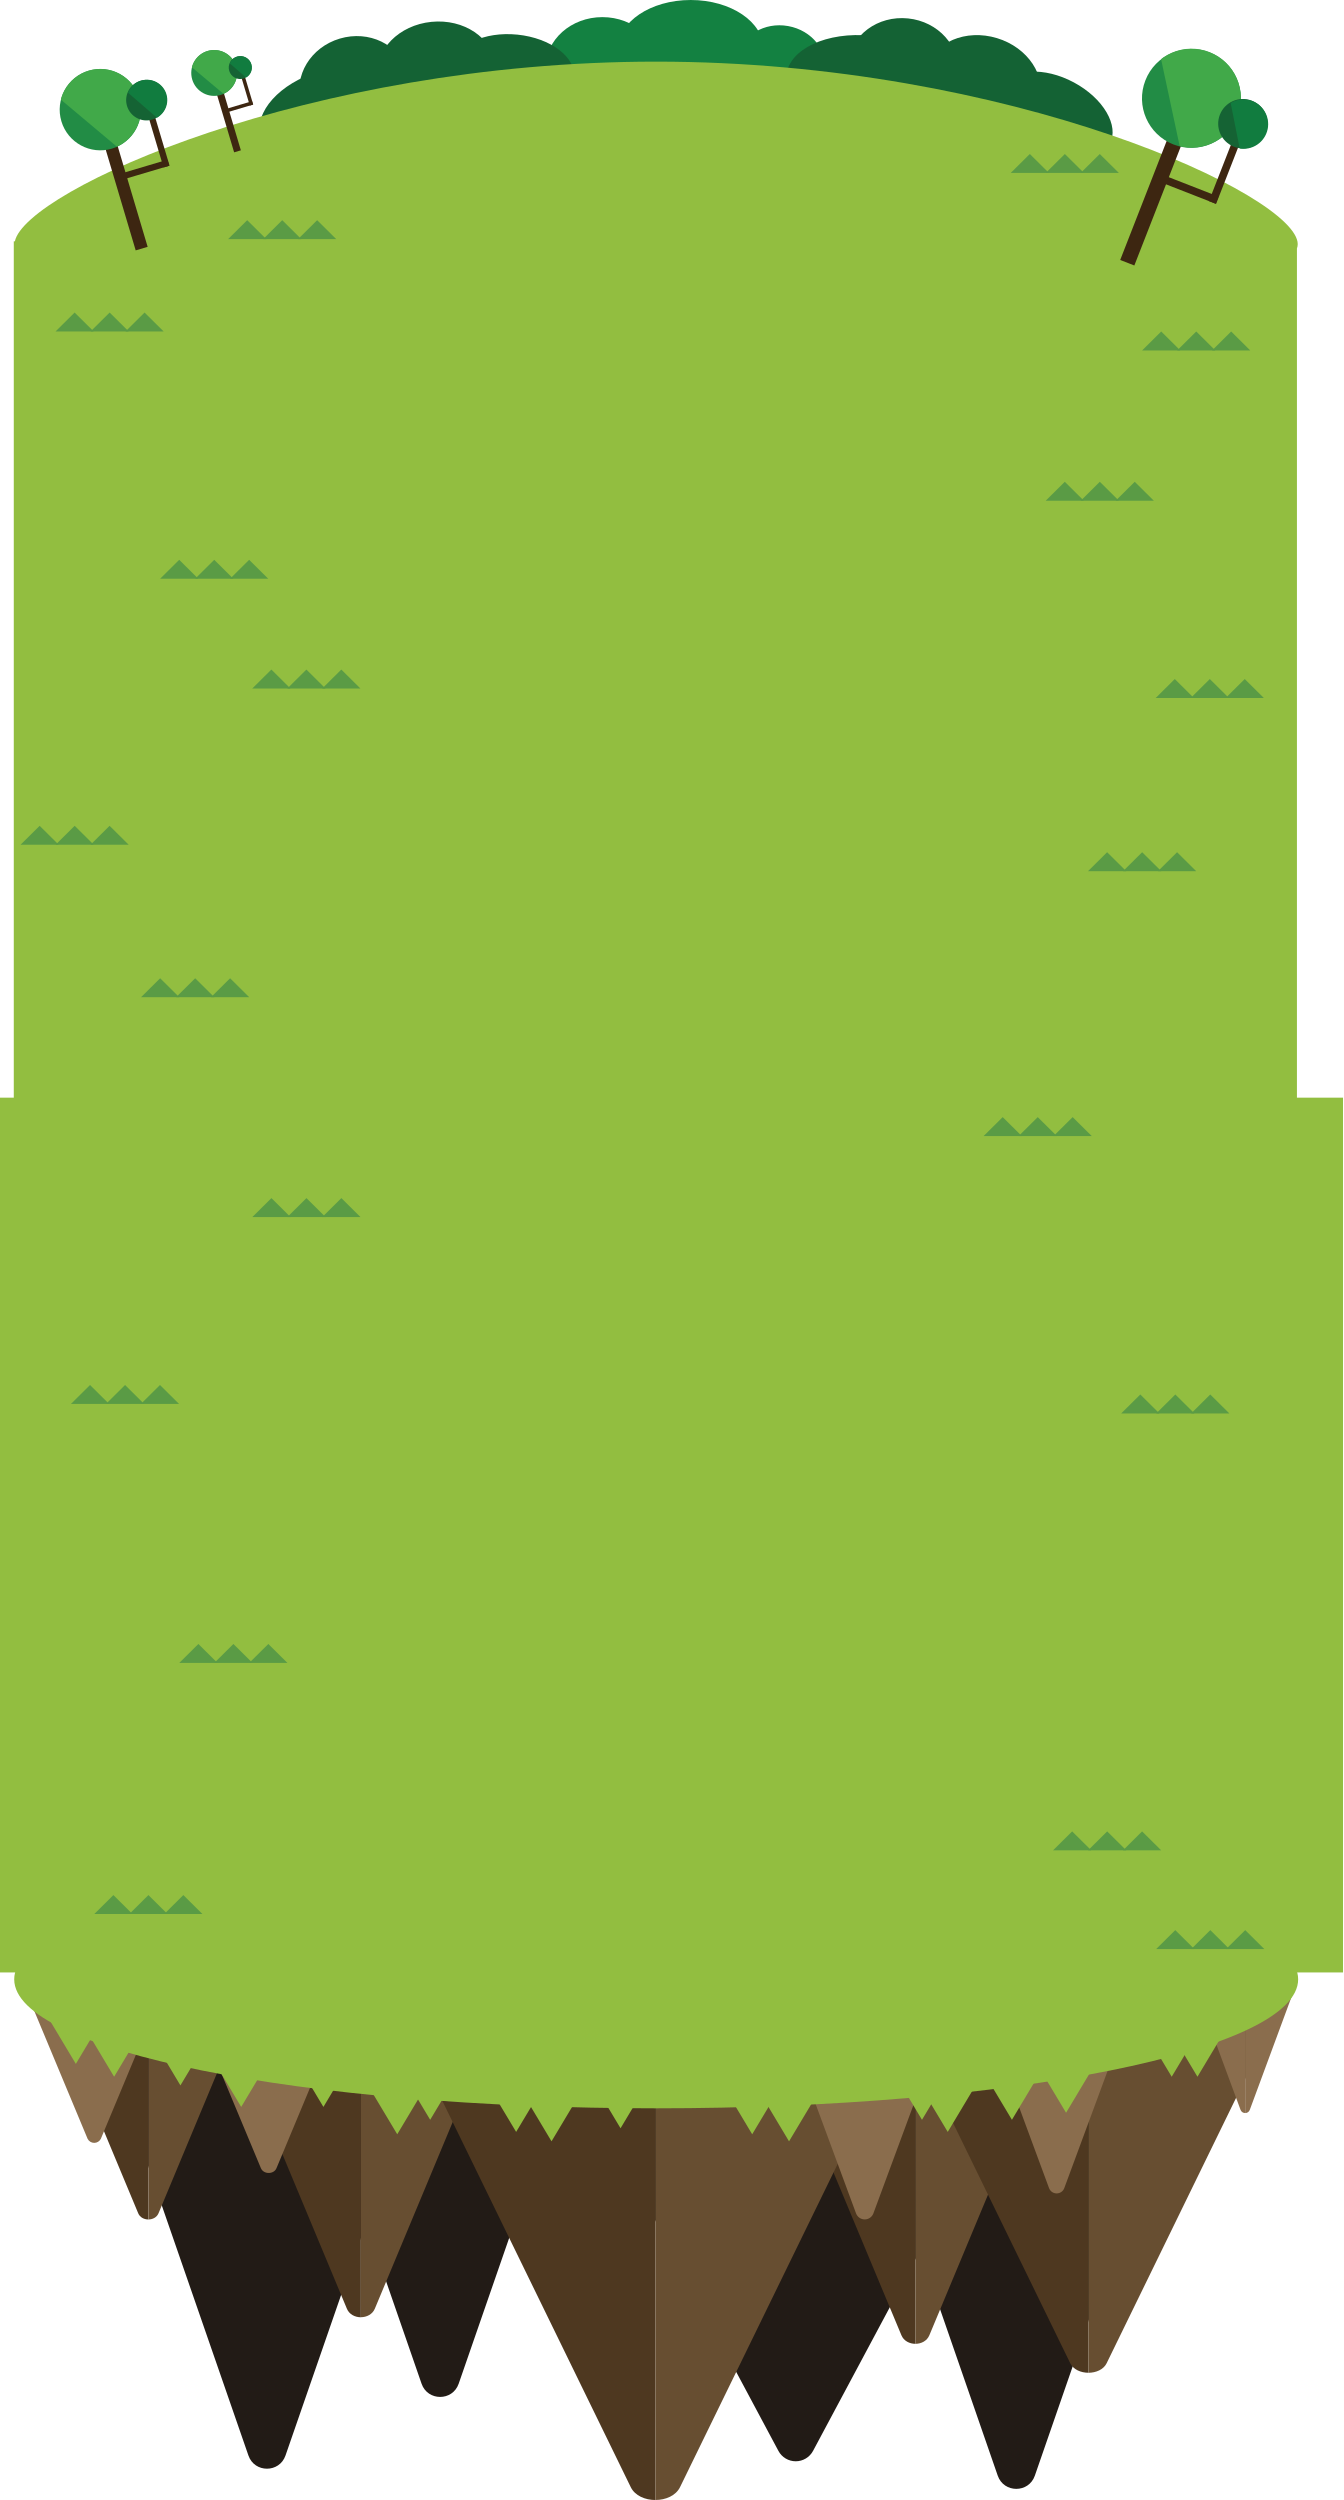
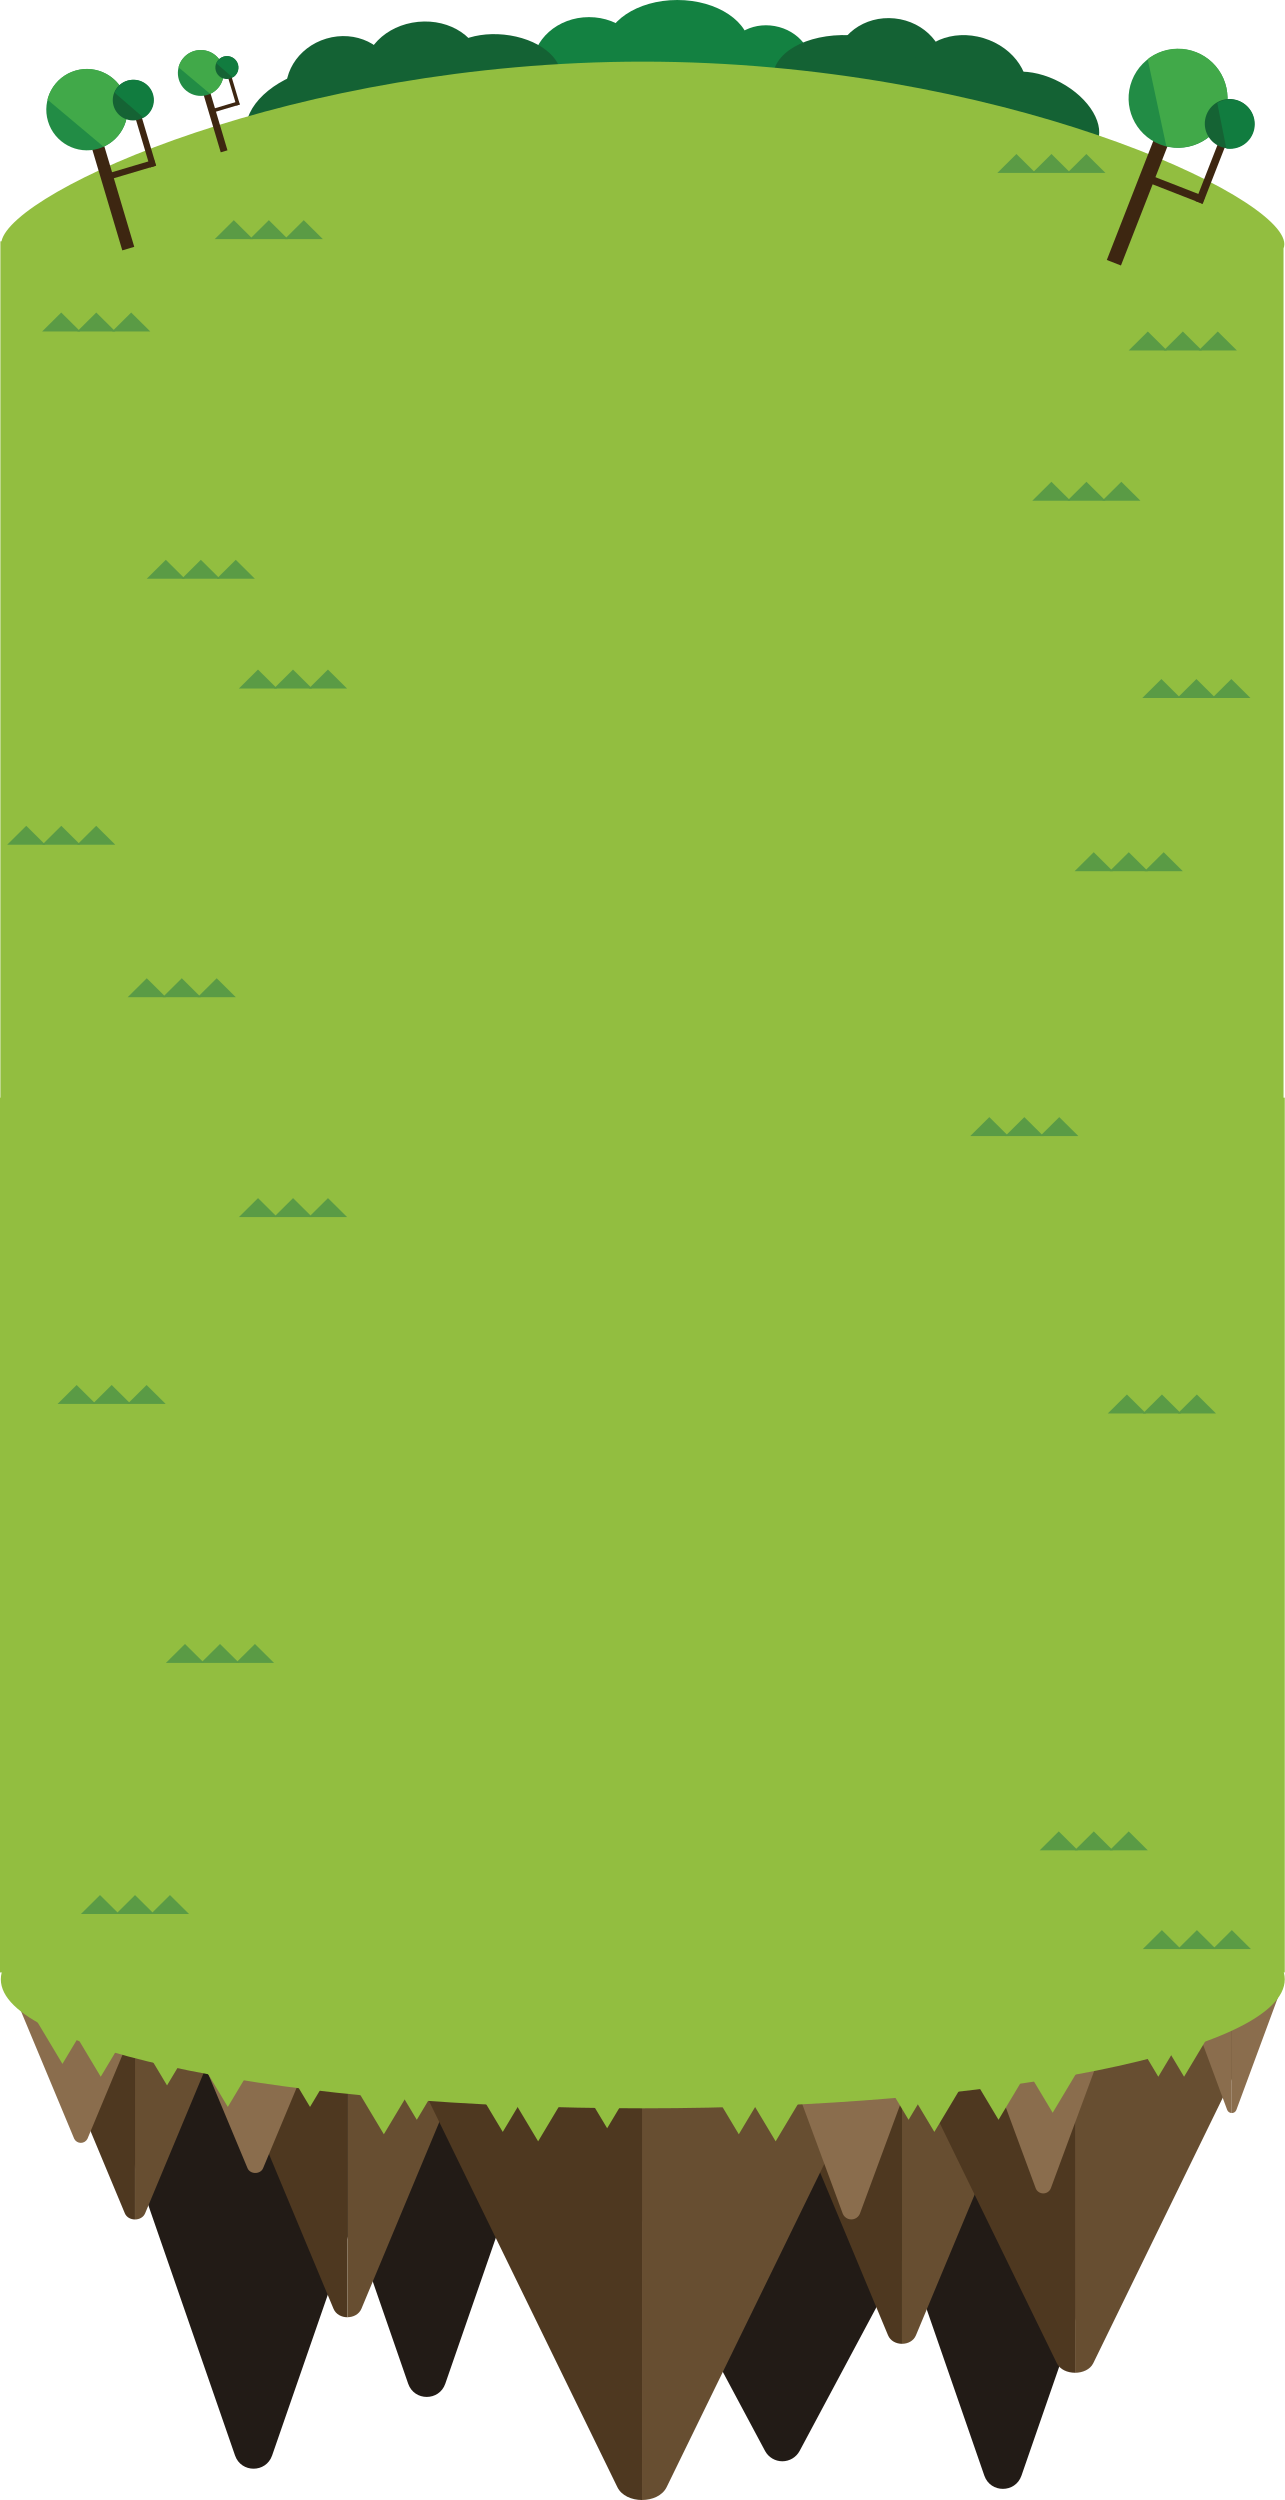
- <svg xmlns="http://www.w3.org/2000/svg" id="Layer_1" data-name="Layer 1" viewBox="0 0 1710.94 3184.86">
+ <svg xmlns="http://www.w3.org/2000/svg" id="Layer_1" data-name="Layer 1" viewBox="0 0 1636.71 3184.86">
  <defs>
    <style>.cls-1{fill:none;}.cls-2{fill:#138141;}.cls-3{fill:#146234;}.cls-4{fill:#92be40;}.cls-5{fill:#3d2611;}.cls-6{fill:#228c45;}.cls-7{clip-path:url(#clip-path);}.cls-8{fill:#41a949;}.cls-9{fill:#156334;}.cls-10{clip-path:url(#clip-path-2);}.cls-11{fill:#117c3f;}.cls-12{clip-path:url(#clip-path-3);}.cls-13{clip-path:url(#clip-path-4);}.cls-14{clip-path:url(#clip-path-5);}.cls-15{clip-path:url(#clip-path-6);}.cls-16{fill:#5a9b45;}.cls-17{fill:#221b16;}.cls-18{fill:#4e3820;}.cls-19{fill:#674e31;}.cls-20{fill:#8a6d4d;}</style>
-     <clipPath id="clip-path" transform="translate(17.06 -9)">
+     <clipPath id="clip-path" transform="translate(0 -9)">
      <rect class="cls-1" x="50.62" y="90.29" width="143.86" height="84.8" transform="translate(114.06 -47.74) rotate(40.03)" />
    </clipPath>
-     <clipPath id="clip-path-2" transform="translate(17.06 -9)">
+     <clipPath id="clip-path-2" transform="translate(0 -9)">
      <rect class="cls-1" x="136.25" y="109.08" width="84.66" height="39.78" transform="translate(127.91 -85.4) rotate(40.86)" />
    </clipPath>
-     <clipPath id="clip-path-3" transform="translate(17.06 -9)">
+     <clipPath id="clip-path-3" transform="translate(0 -9)">
      <rect class="cls-1" x="1436.54" y="76.13" width="175.13" height="103.23" transform="translate(1330.37 -1389.38) rotate(77.93)" />
    </clipPath>
-     <clipPath id="clip-path-4" transform="translate(17.06 -9)">
+     <clipPath id="clip-path-4" transform="translate(0 -9)">
      <rect class="cls-1" x="1529.17" y="141.86" width="103.06" height="48.43" transform="translate(1435.63 -1416.69) rotate(78.77)" />
    </clipPath>
-     <clipPath id="clip-path-5" transform="translate(17.06 -9)">
+     <clipPath id="clip-path-5" transform="translate(0 -9)">
      <rect class="cls-1" x="221.87" y="69" width="81.14" height="47.83" transform="translate(121.25 -147.03) rotate(40.03)" />
    </clipPath>
-     <clipPath id="clip-path-6" transform="translate(17.06 -9)">
+     <clipPath id="clip-path-6" transform="translate(0 -9)">
      <rect class="cls-1" x="270.17" y="79.6" width="47.75" height="22.44" transform="translate(131.08 -170.25) rotate(40.86)" />
    </clipPath>
  </defs>
-   <ellipse class="cls-2" cx="767.4" cy="86.09" rx="72.21" ry="64.28" />
-   <ellipse class="cls-2" cx="978.33" cy="90.92" rx="49.48" ry="55.99" transform="translate(733.1 1028.81) rotate(-79.83)" />
-   <ellipse class="cls-2" cx="879.91" cy="62.41" rx="92.61" ry="62.41" />
-   <ellipse class="cls-3" cx="433.98" cy="119.3" rx="70.17" ry="63.8" transform="translate(1.06 119.74) rotate(-16.57)" />
-   <ellipse class="cls-3" cx="406.27" cy="155.71" rx="95.05" ry="58.23" transform="translate(-10.48 113.34) rotate(-16.57)" />
-   <ellipse class="cls-3" cx="535.99" cy="100.29" rx="74.98" ry="62.35" transform="matrix(1, -0.1, 0.1, 1, 9.85, 43.49)" />
-   <ellipse class="cls-3" cx="637.33" cy="100.29" rx="47.42" ry="77.41" transform="translate(490.12 715.2) rotate(-84.19)" />
-   <ellipse class="cls-3" cx="1133.33" cy="95.95" rx="63.8" ry="70.17" transform="translate(940.14 1204.73) rotate(-84.19)" />
-   <ellipse class="cls-3" cx="1086.71" cy="115.4" rx="61.14" ry="102.51" transform="translate(878.88 1175.83) rotate(-84.19)" />
-   <ellipse class="cls-3" cx="1234.9" cy="117.22" rx="62.35" ry="74.98" transform="translate(782.47 1256.39) rotate(-73.18)" />
-   <ellipse class="cls-3" cx="1328.6" cy="155.81" rx="47.42" ry="77.41" transform="translate(580.63 1244.17) rotate(-61.81)" />
-   <path class="cls-4" d="M1636.16,320c0-61.76-365.93-232.48-817.33-232.48-443,0-803.64,164.41-816.94,228.91H.5V1444.21H1635.16V325.53A16,16,0,0,0,1636.16,320Z" transform="translate(17.06 -9)" />
-   <rect class="cls-5" x="128.93" y="222.26" width="69.92" height="8.02" transform="translate(-40.67 47.14) rotate(-16.57)" />
-   <rect class="cls-5" x="150.17" y="183.65" width="69.92" height="8.02" transform="translate(329.25 -52.3) rotate(73.43)" />
-   <rect class="cls-5" x="134.25" y="179.88" width="15.88" height="148.92" transform="translate(-49.58 42.12) rotate(-16.57)" />
-   <circle class="cls-6" cx="110.76" cy="148.75" r="51.76" transform="translate(-20.77 28.77) rotate(-16.57)" />
+   <ellipse class="cls-2" cx="750.35" cy="86.09" rx="72.21" ry="64.28" />
+   <ellipse class="cls-2" cx="978.33" cy="90.92" rx="49.48" ry="55.99" transform="translate(716.04 1028.81) rotate(-79.83)" />
+   <ellipse class="cls-2" cx="862.86" cy="62.41" rx="92.61" ry="62.41" />
+   <ellipse class="cls-3" cx="433.98" cy="119.3" rx="70.17" ry="63.8" transform="translate(-16 119.74) rotate(-16.57)" />
+   <ellipse class="cls-3" cx="406.27" cy="155.71" rx="95.05" ry="58.23" transform="translate(-27.54 113.34) rotate(-16.57)" />
+   <ellipse class="cls-3" cx="535.99" cy="100.29" rx="74.98" ry="62.35" transform="matrix(1, -0.1, 0.1, 1, -7.2, 43.49)" />
+   <ellipse class="cls-3" cx="637.33" cy="100.29" rx="47.42" ry="77.41" transform="translate(473.07 715.2) rotate(-84.19)" />
+   <ellipse class="cls-3" cx="1133.33" cy="95.95" rx="63.8" ry="70.17" transform="translate(923.08 1204.73) rotate(-84.19)" />
+   <ellipse class="cls-3" cx="1086.71" cy="115.4" rx="61.14" ry="102.51" transform="translate(861.82 1175.83) rotate(-84.19)" />
+   <ellipse class="cls-3" cx="1234.9" cy="117.22" rx="62.35" ry="74.98" transform="translate(765.42 1256.39) rotate(-73.18)" />
+   <ellipse class="cls-3" cx="1328.6" cy="155.81" rx="47.42" ry="77.41" transform="translate(563.58 1244.17) rotate(-61.81)" />
+   <path class="cls-4" d="M1636.16,320c0-61.76-365.93-232.48-817.33-232.48-443,0-803.64,164.41-816.94,228.91H.5V1444.21H1635.16V325.53A16,16,0,0,0,1636.16,320Z" transform="translate(0 -9)" />
+   <rect class="cls-5" x="128.93" y="222.26" width="69.92" height="8.02" transform="translate(-57.73 47.14) rotate(-16.57)" />
+   <rect class="cls-5" x="150.17" y="183.65" width="69.92" height="8.02" transform="translate(312.2 -52.3) rotate(73.43)" />
+   <rect class="cls-5" x="134.25" y="179.88" width="15.88" height="148.92" transform="translate(-66.64 42.12) rotate(-16.57)" />
+   <circle class="cls-6" cx="110.76" cy="148.75" r="51.76" transform="translate(-37.83 28.77) rotate(-16.57)" />
  <g class="cls-7">
-     <circle class="cls-8" cx="110.64" cy="148.56" r="51.76" transform="translate(-57.22 128.73) rotate(-49.97)" />
+     <circle class="cls-8" cx="110.64" cy="148.56" r="51.76" transform="translate(-74.28 128.73) rotate(-49.97)" />
  </g>
-   <circle class="cls-9" cx="169.51" cy="136.56" r="25.85" transform="translate(-14.85 45.02) rotate(-16.57)" />
+   <circle class="cls-9" cx="169.51" cy="136.56" r="25.85" transform="translate(-31.91 45.02) rotate(-16.57)" />
  <g class="cls-10">
-     <circle class="cls-11" cx="170.2" cy="136.48" r="25.85" transform="translate(-27.31 166.9) rotate(-49.14)" />
+     <circle class="cls-11" cx="170.2" cy="136.48" r="25.85" transform="translate(-44.37 166.9) rotate(-49.14)" />
  </g>
-   <rect class="cls-5" x="1451.27" y="243.66" width="85.12" height="9.77" transform="translate(209.79 -535.34) rotate(21.33)" />
-   <rect class="cls-5" x="1500.54" y="222.46" width="85.12" height="9.77" transform="translate(2333.21 -1136.37) rotate(111.33)" />
-   <rect class="cls-5" x="1442.32" y="168.63" width="19.33" height="181.28" transform="translate(210.82 -519.38) rotate(21.33)" />
-   <circle class="cls-6" cx="1500.77" cy="134.35" r="63" transform="translate(846.79 1474.45) rotate(-68.67)" />
+   <rect class="cls-5" x="1451.27" y="243.66" width="85.12" height="9.77" transform="translate(192.73 -535.34) rotate(21.33)" />
+   <rect class="cls-5" x="1500.54" y="222.46" width="85.12" height="9.77" transform="translate(2316.15 -1136.37) rotate(111.33)" />
+   <rect class="cls-5" x="1442.32" y="168.63" width="19.33" height="181.28" transform="translate(193.77 -519.38) rotate(21.33)" />
+   <circle class="cls-6" cx="1500.77" cy="134.35" r="63" transform="translate(829.73 1474.45) rotate(-68.67)" />
  <g class="cls-12">
-     <circle class="cls-8" cx="1500.79" cy="134.08" r="63" transform="translate(22.19 307.74) rotate(-12.07)" />
+     <circle class="cls-8" cx="1500.79" cy="134.08" r="63" transform="translate(5.13 307.74) rotate(-12.07)" />
  </g>
-   <circle class="cls-9" cx="1566.31" cy="166.57" r="31.47" transform="translate(858.48 1556) rotate(-68.67)" />
+   <circle class="cls-9" cx="1566.31" cy="166.57" r="31.47" transform="translate(841.42 1556) rotate(-68.67)" />
  <g class="cls-13">
-     <circle class="cls-11" cx="1567.03" cy="167.01" r="31.47" transform="translate(14.55 299.5) rotate(-11.23)" />
+     <circle class="cls-11" cx="1567.03" cy="167.01" r="31.47" transform="translate(-2.51 299.5) rotate(-11.23)" />
  </g>
-   <rect class="cls-5" x="266.04" y="143.43" width="39.44" height="4.53" transform="translate(-12.63 78.56) rotate(-16.57)" />
-   <rect class="cls-5" x="278.02" y="121.66" width="39.44" height="4.53" transform="translate(348.64 -205.8) rotate(73.43)" />
-   <rect class="cls-5" x="269.04" y="119.53" width="8.96" height="83.99" transform="translate(-17.65 75.72) rotate(-16.57)" />
-   <circle class="cls-6" cx="255.79" cy="101.97" r="29.19" transform="translate(-1.4 68.19) rotate(-16.57)" />
+   <rect class="cls-5" x="266.04" y="143.43" width="39.44" height="4.53" transform="translate(-29.69 78.56) rotate(-16.57)" />
+   <rect class="cls-5" x="278.02" y="121.66" width="39.44" height="4.53" transform="translate(331.59 -205.8) rotate(73.43)" />
+   <rect class="cls-5" x="269.04" y="119.53" width="8.96" height="83.99" transform="translate(-34.71 75.72) rotate(-16.57)" />
+   <circle class="cls-6" cx="255.79" cy="101.97" r="29.19" transform="translate(-18.46 68.19) rotate(-16.57)" />
  <g class="cls-14">
-     <circle class="cls-8" cx="255.72" cy="101.87" r="29.19" transform="translate(30.3 223.16) rotate(-49.97)" />
+     <circle class="cls-8" cx="255.72" cy="101.87" r="29.19" transform="translate(13.25 223.16) rotate(-49.97)" />
  </g>
-   <circle class="cls-9" cx="288.92" cy="95.09" r="14.58" transform="translate(1.93 77.36) rotate(-16.57)" />
+   <circle class="cls-9" cx="288.92" cy="95.09" r="14.58" transform="translate(-15.12 77.36) rotate(-16.57)" />
  <g class="cls-15">
-     <circle class="cls-11" cx="289.31" cy="95.05" r="14.58" transform="translate(45.2 242.66) rotate(-49.14)" />
+     <circle class="cls-11" cx="289.31" cy="95.05" r="14.58" transform="translate(28.15 242.66) rotate(-49.14)" />
  </g>
-   <path class="cls-16" d="M203.68,90.24" transform="translate(17.06 -9)" />
-   <path class="cls-16" d="M304.3,90.24" transform="translate(17.06 -9)" />
-   <path class="cls-16" d="M405.26,90.24" transform="translate(17.06 -9)" />
-   <polygon class="cls-16" points="314.92 280.49 290.57 304.64 339.27 304.64 314.92 280.49" />
-   <polygon class="cls-16" points="359.55 280.49 335.2 304.64 383.9 304.64 359.55 280.49" />
-   <polygon class="cls-16" points="404.03 280.49 379.68 304.64 428.38 304.64 404.03 280.49" />
-   <polygon class="cls-16" points="1479.31 422.3 1454.96 446.46 1503.66 446.46 1479.31 422.3" />
-   <polygon class="cls-16" points="1523.94 422.3 1499.59 446.46 1548.29 446.46 1523.94 422.3" />
-   <polygon class="cls-16" points="1568.42 422.3 1544.07 446.46 1592.77 446.46 1568.42 422.3" />
-   <polygon class="cls-16" points="95.06 398.15 70.71 422.3 119.41 422.3 95.06 398.15" />
-   <polygon class="cls-16" points="139.68 398.15 115.33 422.3 164.03 422.3 139.68 398.15" />
-   <polygon class="cls-16" points="184.16 398.15 159.81 422.3 208.51 422.3 184.16 398.15" />
-   <polygon class="cls-16" points="1311.93 196.18 1287.58 220.33 1336.28 220.33 1311.93 196.18" />
-   <polygon class="cls-16" points="1356.56 196.18 1332.21 220.33 1380.91 220.33 1356.56 196.18" />
-   <polygon class="cls-16" points="1401.04 196.18 1376.69 220.33 1425.38 220.33 1401.04 196.18" />
-   <polygon class="cls-16" points="228.3 713.16 203.95 737.31 252.65 737.31 228.3 713.16" />
-   <polygon class="cls-16" points="272.92 713.16 248.57 737.31 297.27 737.31 272.92 713.16" />
-   <polygon class="cls-16" points="317.4 713.16 293.05 737.31 341.75 737.31 317.4 713.16" />
-   <polygon class="cls-16" points="345.7 852.98 321.35 877.13 370.05 877.13 345.7 852.98" />
-   <polygon class="cls-16" points="390.33 852.98 365.98 877.13 414.68 877.13 390.33 852.98" />
-   <polygon class="cls-16" points="434.81 852.98 410.46 877.13 459.16 877.13 434.81 852.98" />
-   <polygon class="cls-16" points="50.5 1052.03 26.15 1076.18 74.85 1076.18 50.5 1052.03" />
-   <polygon class="cls-16" points="95.13 1052.03 70.78 1076.18 119.48 1076.18 95.13 1052.03" />
-   <polygon class="cls-16" points="139.61 1052.03 115.26 1076.18 163.96 1076.18 139.61 1052.03" />
-   <polygon class="cls-16" points="1356.48 613.76 1332.13 637.91 1380.83 637.91 1356.48 613.76" />
-   <polygon class="cls-16" points="1401.11 613.76 1376.76 637.91 1425.46 637.91 1401.11 613.76" />
-   <polygon class="cls-16" points="1445.59 613.76 1421.24 637.91 1469.94 637.91 1445.59 613.76" />
-   <polygon class="cls-16" points="1496.6 865.05 1472.25 889.21 1520.95 889.21 1496.6 865.05" />
-   <polygon class="cls-16" points="1541.23 865.05 1516.88 889.21 1565.58 889.21 1541.23 865.05" />
-   <polygon class="cls-16" points="1585.71 865.05 1561.36 889.21 1610.06 889.21 1585.71 865.05" />
-   <polygon class="cls-16" points="1410.41 1085.67 1386.06 1109.82 1434.76 1109.82 1410.41 1085.67" />
-   <polygon class="cls-16" points="1455.04 1085.67 1430.69 1109.82 1479.39 1109.82 1455.04 1085.67" />
-   <polygon class="cls-16" points="1499.52 1085.67 1475.16 1109.82 1523.87 1109.82 1499.52 1085.67" />
-   <rect class="cls-4" y="1398.36" width="1710.94" height="1114.42" />
-   <path class="cls-17" d="M974.65,3131.41,733.93,2680.94a25,25,0,0,1,22-36.77h481.44a25,25,0,0,1,22,36.77l-240.72,450.47A25,25,0,0,1,974.65,3131.41Z" transform="translate(17.06 -9)" />
-   <path class="cls-17" d="M1254,3162.87l-180.35-520.58a25,25,0,0,1,23.62-33.18H1458a25,25,0,0,1,23.62,33.18l-180.35,520.58C1293.5,3185.28,1261.8,3185.28,1254,3162.87Z" transform="translate(17.06 -9)" />
-   <path class="cls-17" d="M520,3045.75,339.68,2525.17A25,25,0,0,1,363.3,2492H724a25,25,0,0,1,23.62,33.18L567.26,3045.75C559.5,3068.16,527.79,3068.16,520,3045.75Z" transform="translate(17.06 -9)" />
-   <path class="cls-17" d="M299.42,3137.18,119.07,2616.6a25,25,0,0,1,23.62-33.18H503.38A25,25,0,0,1,527,2616.6L346.65,3137.18C338.88,3159.59,307.18,3159.59,299.42,3137.18Z" transform="translate(17.06 -9)" />
-   <path class="cls-18" d="M265.8,2504c-13.15,0-22.3,11.43-17.8,22.23l176.85,423.95c3,7.26,10.41,10.89,17.8,10.89V2504Z" transform="translate(17.06 -9)" />
-   <path class="cls-19" d="M460.45,2950.16,637.3,2526.21c4.51-10.8-4.64-22.23-17.8-22.23H442.65V2961C450,2961,457.42,2957.41,460.45,2950.16Z" transform="translate(17.06 -9)" />
-   <path class="cls-18" d="M972.24,2537.86c-13.15,0-22.3,11.43-17.8,22.23L1131.29,2984c3,7.26,10.41,10.89,17.8,10.89V2537.86Z" transform="translate(17.06 -9)" />
-   <path class="cls-19" d="M1166.89,2984l176.85-423.95c4.51-10.8-4.64-22.23-17.8-22.23H1149.09v457.07C1156.48,2994.92,1163.86,2991.29,1166.89,2984Z" transform="translate(17.06 -9)" />
-   <path class="cls-18" d="M505.75,2504c-23.22,0-39.36,17.25-31.41,33.56l312.13,639.89c5.34,11,18.38,16.43,31.41,16.43V2504Z" transform="translate(17.06 -9)" />
-   <path class="cls-19" d="M849.29,3177.42l312.13-639.89c8-16.3-8.2-33.56-31.41-33.56H817.88v689.88C830.91,3193.86,843.95,3188.38,849.29,3177.42Z" transform="translate(17.06 -9)" />
-   <path class="cls-18" d="M43.3,2504c-9.57,0-16.23,8.32-12.95,16.17L159,2828.57c2.2,5.28,7.57,7.92,12.95,7.92V2504Z" transform="translate(17.06 -9)" />
-   <path class="cls-19" d="M184.9,2828.57l128.65-308.42c3.28-7.86-3.38-16.17-12.95-16.17H172v332.51C177.32,2836.49,182.7,2833.85,184.9,2828.57Z" transform="translate(17.06 -9)" />
-   <path class="cls-18" d="M1139.28,2522.8c-17.13,0-29,12.73-23.17,24.76l230.27,472.08c3.94,8.08,13.56,12.12,23.17,12.12v-509Z" transform="translate(17.06 -9)" />
-   <path class="cls-19" d="M1392.73,3019.64,1623,2547.56c5.87-12-6-24.76-23.17-24.76H1369.55v509C1379.17,3031.76,1388.78,3027.72,1392.73,3019.64Z" transform="translate(17.06 -9)" />
-   <path class="cls-20" d="M186.59,2522.8H19.36c-6.22,0-10.55,5.4-8.41,10.51l83.61,200.45a9.45,9.45,0,0,0,16.83,0L195,2533.31C197.13,2528.2,192.81,2522.8,186.59,2522.8Z" transform="translate(17.06 -9)" />
-   <path class="cls-20" d="M423.71,2522.8H226.78c-7.32,0-12.42,6.36-9.91,12.38l98.46,236c1.69,4,5.8,6.06,9.91,6.06s8.22-2,9.91-6.06l98.46-236C436.13,2529.16,431,2522.8,423.71,2522.8Z" transform="translate(17.06 -9)" />
-   <path class="cls-20" d="M1194.09,2516.93H975a11.6,11.6,0,0,0-11,15.54l109.54,296.4a11.79,11.79,0,0,0,22,0l109.54-296.4A11.6,11.6,0,0,0,1194.09,2516.93Z" transform="translate(17.06 -9)" />
-   <path class="cls-20" d="M1425.23,2522.8H1232.92a10.18,10.18,0,0,0-9.68,13.64l96.15,260.18a10.35,10.35,0,0,0,19.35,0l96.15-260.18A10.18,10.18,0,0,0,1425.23,2522.8Z" transform="translate(17.06 -9)" />
-   <path class="cls-20" d="M1510.93,2530.93a6.17,6.17,0,0,0-5.86,8.27l58.27,157.68a6.14,6.14,0,0,0,5.86,4v-170Z" transform="translate(17.06 -9)" />
-   <path class="cls-20" d="M1627.47,2530.93H1569.2v170a6.14,6.14,0,0,0,5.86-4l58.27-157.68A6.17,6.17,0,0,0,1627.47,2530.93Z" transform="translate(17.06 -9)" />
-   <ellipse class="cls-4" cx="835.94" cy="2521.56" rx="817.83" ry="164.31" />
-   <polygon class="cls-4" points="96.61 2629.27 63.8 2574.42 129.41 2574.42 96.61 2629.27" />
-   <polygon class="cls-4" points="145.38 2645.66 112.57 2590.82 178.19 2590.82 145.38 2645.66" />
-   <polygon class="cls-4" points="229.85 2656.69 197.04 2601.85 262.65 2601.85 229.85 2656.69" />
-   <polygon class="cls-4" points="307.28 2684.11 274.47 2629.27 340.09 2629.27 307.28 2684.11" />
-   <polygon class="cls-4" points="412.01 2684.11 379.2 2629.27 444.81 2629.27 412.01 2684.11" />
-   <polygon class="cls-4" points="506.05 2718.95 473.24 2664.11 538.86 2664.11 506.05 2718.95" />
-   <polygon class="cls-4" points="548.02 2700.51 515.22 2645.66 580.83 2645.66 548.02 2700.51" />
-   <polygon class="cls-4" points="657.53 2715.95 624.72 2661.11 690.34 2661.11 657.53 2715.95" />
-   <polygon class="cls-4" points="702.61 2727.93 669.8 2673.08 735.42 2673.08 702.61 2727.93" />
-   <polygon class="cls-4" points="790.53 2711.29 757.72 2656.45 823.34 2656.45 790.53 2711.29" />
-   <polygon class="cls-4" points="958.25 2718.95 925.45 2664.11 991.06 2664.11 958.25 2718.95" />
-   <polygon class="cls-4" points="1005.18 2727.93 972.38 2673.08 1037.99 2673.08 1005.18 2727.93" />
-   <polygon class="cls-4" points="1174.55 2700.51 1141.74 2645.66 1207.36 2645.66 1174.55 2700.51" />
-   <polygon class="cls-4" points="1207.36 2715.95 1174.55 2661.11 1240.16 2661.11 1207.36 2715.95" />
-   <polygon class="cls-4" points="1289.13 2700.51 1256.32 2645.66 1321.94 2645.66 1289.13 2700.51" />
-   <polygon class="cls-4" points="1358.11 2691.53 1325.3 2636.68 1390.91 2636.68 1358.11 2691.53" />
-   <polygon class="cls-4" points="1525.49 2645.66 1492.68 2590.82 1558.3 2590.82 1525.49 2645.66" />
-   <polygon class="cls-4" points="1492.68 2645.66 1459.87 2590.82 1525.49 2590.82 1492.68 2645.66" />
-   <polygon class="cls-16" points="1497.23 2458.84 1472.88 2483 1521.58 2483 1497.23 2458.84" />
-   <polygon class="cls-16" points="1541.85 2458.84 1517.51 2483 1566.2 2483 1541.85 2458.84" />
-   <polygon class="cls-16" points="1586.33 2458.84 1561.98 2483 1610.68 2483 1586.33 2458.84" />
-   <polygon class="cls-16" points="144.46 2414.21 120.11 2438.37 168.8 2438.37 144.46 2414.21" />
-   <polygon class="cls-16" points="189.08 2414.21 164.73 2438.37 213.43 2438.37 189.08 2414.21" />
-   <polygon class="cls-16" points="233.56 2414.21 209.21 2438.37 257.91 2438.37 233.56 2414.21" />
-   <polygon class="cls-16" points="1277.38 1423.14 1253.03 1447.29 1301.73 1447.29 1277.38 1423.14" />
-   <polygon class="cls-16" points="1322.01 1423.14 1297.66 1447.29 1346.36 1447.29 1322.01 1423.14" />
-   <polygon class="cls-16" points="1366.49 1423.14 1342.14 1447.29 1390.84 1447.29 1366.49 1423.14" />
-   <polygon class="cls-16" points="1452.67 1776.49 1428.32 1800.64 1477.02 1800.64 1452.67 1776.49" />
-   <polygon class="cls-16" points="1497.3 1776.49 1472.95 1800.64 1521.65 1800.64 1497.3 1776.49" />
-   <polygon class="cls-16" points="1541.78 1776.49 1517.43 1800.64 1566.13 1800.64 1541.78 1776.49" />
-   <polygon class="cls-16" points="1365.86 2333.09 1341.51 2357.24 1390.21 2357.24 1365.86 2333.09" />
-   <polygon class="cls-16" points="1410.48 2333.09 1386.13 2357.24 1434.83 2357.24 1410.48 2333.09" />
-   <polygon class="cls-16" points="1454.96 2333.09 1430.61 2357.24 1479.31 2357.24 1454.96 2333.09" />
-   <polygon class="cls-16" points="252.72 2094.33 228.37 2118.48 277.07 2118.48 252.72 2094.33" />
-   <polygon class="cls-16" points="297.35 2094.33 273 2118.48 321.7 2118.48 297.35 2094.33" />
-   <polygon class="cls-16" points="341.83 2094.33 317.48 2118.48 366.18 2118.48 341.83 2094.33" />
-   <polygon class="cls-16" points="114.69 1764.41 90.34 1788.57 139.04 1788.57 114.69 1764.41" />
-   <polygon class="cls-16" points="159.32 1764.41 134.97 1788.57 183.67 1788.57 159.32 1764.41" />
-   <polygon class="cls-16" points="203.8 1764.41 179.45 1788.57 228.15 1788.57 203.8 1764.41" />
-   <polygon class="cls-16" points="345.78 1526.32 321.43 1550.47 370.13 1550.47 345.78 1526.32" />
-   <polygon class="cls-16" points="390.4 1526.32 366.05 1550.47 414.75 1550.47 390.4 1526.32" />
-   <polygon class="cls-16" points="434.88 1526.32 410.53 1550.47 459.23 1550.47 434.88 1526.32" />
-   <polygon class="cls-16" points="204.02 1246.24 179.67 1270.39 228.37 1270.39 204.02 1246.24" />
-   <polygon class="cls-16" points="248.65 1246.24 224.3 1270.39 273 1270.39 248.65 1246.24" />
-   <polygon class="cls-16" points="293.13 1246.24 268.78 1270.39 317.48 1270.39 293.13 1246.24" />
+   <path class="cls-16" d="M203.68,90.24" transform="translate(0 -9)" />
+   <path class="cls-16" d="M304.3,90.24" transform="translate(0 -9)" />
+   <path class="cls-16" d="M405.26,90.24" transform="translate(0 -9)" />
+   <polygon class="cls-16" points="297.87 280.49 273.52 304.64 322.22 304.64 297.87 280.49" />
+   <polygon class="cls-16" points="342.49 280.49 318.14 304.64 366.84 304.64 342.49 280.49" />
+   <polygon class="cls-16" points="386.97 280.49 362.62 304.64 411.32 304.64 386.97 280.49" />
+   <polygon class="cls-16" points="1462.26 422.3 1437.91 446.46 1486.61 446.46 1462.26 422.3" />
+   <polygon class="cls-16" points="1506.88 422.3 1482.53 446.46 1531.23 446.46 1506.88 422.3" />
+   <polygon class="cls-16" points="1551.36 422.3 1527.01 446.46 1575.71 446.46 1551.36 422.3" />
+   <polygon class="cls-16" points="78 398.15 53.65 422.3 102.35 422.3 78 398.15" />
+   <polygon class="cls-16" points="122.63 398.15 98.28 422.3 146.98 422.3 122.63 398.15" />
+   <polygon class="cls-16" points="167.11 398.15 142.76 422.3 191.46 422.3 167.11 398.15" />
+   <polygon class="cls-16" points="1294.87 196.18 1270.52 220.33 1319.22 220.33 1294.87 196.18" />
+   <polygon class="cls-16" points="1339.5 196.18 1315.15 220.33 1363.85 220.33 1339.5 196.18" />
+   <polygon class="cls-16" points="1383.98 196.18 1359.63 220.33 1408.33 220.33 1383.98 196.18" />
+   <polygon class="cls-16" points="211.24 713.16 186.89 737.31 235.59 737.31 211.24 713.16" />
+   <polygon class="cls-16" points="255.87 713.16 231.52 737.31 280.22 737.31 255.87 713.16" />
+   <polygon class="cls-16" points="300.35 713.16 276 737.31 324.7 737.31 300.35 713.16" />
+   <polygon class="cls-16" points="328.65 852.98 304.3 877.13 353 877.13 328.65 852.98" />
+   <polygon class="cls-16" points="373.27 852.98 348.92 877.13 397.62 877.13 373.27 852.98" />
+   <polygon class="cls-16" points="417.75 852.98 393.4 877.13 442.1 877.13 417.75 852.98" />
+   <polygon class="cls-16" points="33.45 1052.03 9.1 1076.18 57.8 1076.18 33.45 1052.03" />
+   <polygon class="cls-16" points="78.08 1052.03 53.73 1076.18 102.42 1076.18 78.08 1052.03" />
+   <polygon class="cls-16" points="122.55 1052.03 98.2 1076.18 146.9 1076.18 122.55 1052.03" />
+   <polygon class="cls-16" points="1339.43 613.76 1315.08 637.91 1363.78 637.91 1339.43 613.76" />
+   <polygon class="cls-16" points="1384.05 613.76 1359.7 637.91 1408.4 637.91 1384.05 613.76" />
+   <polygon class="cls-16" points="1428.53 613.76 1404.18 637.91 1452.88 637.91 1428.53 613.76" />
+   <polygon class="cls-16" points="1479.55 865.05 1455.2 889.21 1503.9 889.21 1479.55 865.05" />
+   <polygon class="cls-16" points="1524.17 865.05 1499.83 889.21 1548.52 889.21 1524.17 865.05" />
+   <polygon class="cls-16" points="1568.65 865.05 1544.3 889.21 1593 889.21 1568.65 865.05" />
+   <polygon class="cls-16" points="1393.35 1085.67 1369 1109.82 1417.7 1109.82 1393.35 1085.67" />
+   <polygon class="cls-16" points="1437.98 1085.67 1413.63 1109.82 1462.33 1109.82 1437.98 1085.67" />
+   <polygon class="cls-16" points="1482.46 1085.67 1458.11 1109.82 1506.81 1109.82 1482.46 1085.67" />
+   <rect class="cls-4" y="1398.36" width="1636.71" height="1114.42" />
+   <path class="cls-17" d="M974.65,3131.41,733.93,2680.94a25,25,0,0,1,22-36.77h481.44a25,25,0,0,1,22,36.77l-240.72,450.47A25,25,0,0,1,974.65,3131.41Z" transform="translate(0 -9)" />
+   <path class="cls-17" d="M1254,3162.87l-180.35-520.58a25,25,0,0,1,23.62-33.18H1458a25,25,0,0,1,23.62,33.18l-180.35,520.58C1293.5,3185.28,1261.8,3185.28,1254,3162.87Z" transform="translate(0 -9)" />
+   <path class="cls-17" d="M520,3045.75,339.68,2525.17A25,25,0,0,1,363.3,2492H724a25,25,0,0,1,23.62,33.18L567.26,3045.75C559.5,3068.16,527.79,3068.16,520,3045.75Z" transform="translate(0 -9)" />
+   <path class="cls-17" d="M299.42,3137.18,119.07,2616.6a25,25,0,0,1,23.62-33.18H503.38A25,25,0,0,1,527,2616.6L346.65,3137.18C338.88,3159.59,307.18,3159.59,299.42,3137.18Z" transform="translate(0 -9)" />
+   <path class="cls-18" d="M265.8,2504c-13.15,0-22.3,11.43-17.8,22.23l176.85,423.95c3,7.26,10.41,10.89,17.8,10.89V2504Z" transform="translate(0 -9)" />
+   <path class="cls-19" d="M460.45,2950.16,637.3,2526.21c4.51-10.8-4.64-22.23-17.8-22.23H442.65V2961C450,2961,457.42,2957.41,460.45,2950.16Z" transform="translate(0 -9)" />
+   <path class="cls-18" d="M972.24,2537.86c-13.15,0-22.3,11.43-17.8,22.23L1131.29,2984c3,7.26,10.41,10.89,17.8,10.89V2537.86Z" transform="translate(0 -9)" />
+   <path class="cls-19" d="M1166.89,2984l176.85-423.95c4.51-10.8-4.64-22.23-17.8-22.23H1149.09v457.07C1156.48,2994.92,1163.86,2991.29,1166.89,2984Z" transform="translate(0 -9)" />
+   <path class="cls-18" d="M505.75,2504c-23.22,0-39.36,17.25-31.41,33.56l312.13,639.89c5.34,11,18.38,16.43,31.41,16.43V2504Z" transform="translate(0 -9)" />
+   <path class="cls-19" d="M849.29,3177.42l312.13-639.89c8-16.3-8.2-33.56-31.41-33.56H817.88v689.88C830.91,3193.86,843.95,3188.38,849.29,3177.42Z" transform="translate(0 -9)" />
+   <path class="cls-18" d="M43.3,2504c-9.57,0-16.23,8.32-12.95,16.17L159,2828.57c2.2,5.28,7.57,7.92,12.95,7.92V2504Z" transform="translate(0 -9)" />
+   <path class="cls-19" d="M184.9,2828.57l128.65-308.42c3.28-7.86-3.38-16.17-12.95-16.17H172v332.51C177.32,2836.49,182.7,2833.85,184.9,2828.57Z" transform="translate(0 -9)" />
+   <path class="cls-18" d="M1139.28,2522.8c-17.13,0-29,12.73-23.17,24.76l230.27,472.08c3.94,8.08,13.56,12.12,23.17,12.12v-509Z" transform="translate(0 -9)" />
+   <path class="cls-19" d="M1392.73,3019.64,1623,2547.56c5.87-12-6-24.76-23.17-24.76H1369.55v509C1379.17,3031.76,1388.78,3027.72,1392.73,3019.64Z" transform="translate(0 -9)" />
+   <path class="cls-20" d="M186.59,2522.8H19.36c-6.22,0-10.55,5.4-8.41,10.51l83.61,200.45a9.45,9.45,0,0,0,16.83,0L195,2533.31C197.13,2528.2,192.81,2522.8,186.59,2522.8Z" transform="translate(0 -9)" />
+   <path class="cls-20" d="M423.71,2522.8H226.78c-7.32,0-12.42,6.36-9.91,12.38l98.46,236c1.69,4,5.8,6.06,9.91,6.06s8.22-2,9.91-6.06l98.46-236C436.13,2529.16,431,2522.8,423.71,2522.8Z" transform="translate(0 -9)" />
+   <path class="cls-20" d="M1194.09,2516.93H975a11.6,11.6,0,0,0-11,15.54l109.54,296.4a11.79,11.79,0,0,0,22,0l109.54-296.4A11.6,11.6,0,0,0,1194.09,2516.93Z" transform="translate(0 -9)" />
+   <path class="cls-20" d="M1425.23,2522.8H1232.92a10.18,10.18,0,0,0-9.68,13.64l96.15,260.18a10.35,10.35,0,0,0,19.35,0l96.15-260.18A10.18,10.18,0,0,0,1425.23,2522.8Z" transform="translate(0 -9)" />
+   <path class="cls-20" d="M1510.93,2530.93a6.17,6.17,0,0,0-5.86,8.27l58.27,157.68a6.14,6.14,0,0,0,5.86,4v-170Z" transform="translate(0 -9)" />
+   <path class="cls-20" d="M1627.47,2530.93H1569.2v170a6.14,6.14,0,0,0,5.86-4l58.27-157.68A6.17,6.17,0,0,0,1627.47,2530.93Z" transform="translate(0 -9)" />
+   <ellipse class="cls-4" cx="818.88" cy="2521.56" rx="817.83" ry="164.31" />
+   <polygon class="cls-4" points="79.55 2629.27 46.74 2574.42 112.36 2574.42 79.55 2629.27" />
+   <polygon class="cls-4" points="128.32 2645.66 95.52 2590.82 161.13 2590.82 128.32 2645.66" />
+   <polygon class="cls-4" points="212.79 2656.69 179.98 2601.85 245.6 2601.85 212.79 2656.69" />
+   <polygon class="cls-4" points="290.23 2684.11 257.42 2629.27 323.03 2629.27 290.23 2684.11" />
+   <polygon class="cls-4" points="394.95 2684.11 362.14 2629.27 427.76 2629.27 394.95 2684.11" />
+   <polygon class="cls-4" points="488.99 2718.95 456.19 2664.11 521.8 2664.11 488.99 2718.95" />
+   <polygon class="cls-4" points="530.97 2700.51 498.16 2645.66 563.77 2645.66 530.97 2700.51" />
+   <polygon class="cls-4" points="640.48 2715.95 607.67 2661.11 673.28 2661.11 640.48 2715.95" />
+   <polygon class="cls-4" points="685.55 2727.93 652.75 2673.08 718.36 2673.08 685.55 2727.93" />
+   <polygon class="cls-4" points="773.48 2711.29 740.67 2656.45 806.28 2656.45 773.48 2711.29" />
+   <polygon class="cls-4" points="941.2 2718.95 908.39 2664.11 974 2664.11 941.2 2718.95" />
+   <polygon class="cls-4" points="988.13 2727.93 955.32 2673.08 1020.94 2673.08 988.13 2727.93" />
+   <polygon class="cls-4" points="1157.49 2700.51 1124.68 2645.66 1190.3 2645.66 1157.49 2700.51" />
+   <polygon class="cls-4" points="1190.3 2715.95 1157.49 2661.11 1223.11 2661.11 1190.3 2715.95" />
+   <polygon class="cls-4" points="1272.07 2700.51 1239.27 2645.66 1304.88 2645.66 1272.07 2700.51" />
+   <polygon class="cls-4" points="1341.05 2691.53 1308.24 2636.68 1373.86 2636.68 1341.05 2691.53" />
+   <polygon class="cls-4" points="1508.43 2645.66 1475.63 2590.82 1541.24 2590.82 1508.43 2645.66" />
+   <polygon class="cls-4" points="1475.63 2645.66 1442.82 2590.82 1508.43 2590.82 1475.63 2645.66" />
+   <polygon class="cls-16" points="1480.17 2458.84 1455.82 2483 1504.52 2483 1480.17 2458.84" />
+   <polygon class="cls-16" points="1524.8 2458.84 1500.45 2483 1549.15 2483 1524.8 2458.84" />
+   <polygon class="cls-16" points="1569.28 2458.84 1544.93 2483 1593.63 2483 1569.28 2458.84" />
+   <polygon class="cls-16" points="127.4 2414.21 103.05 2438.37 151.75 2438.37 127.4 2414.21" />
+   <polygon class="cls-16" points="172.03 2414.21 147.68 2438.37 196.38 2438.37 172.03 2414.21" />
+   <polygon class="cls-16" points="216.5 2414.21 192.15 2438.37 240.85 2438.37 216.5 2414.21" />
+   <polygon class="cls-16" points="1260.33 1423.14 1235.98 1447.29 1284.68 1447.29 1260.33 1423.14" />
+   <polygon class="cls-16" points="1304.95 1423.14 1280.61 1447.29 1329.31 1447.29 1304.95 1423.14" />
+   <polygon class="cls-16" points="1349.43 1423.14 1325.08 1447.29 1373.78 1447.29 1349.43 1423.14" />
+   <polygon class="cls-16" points="1435.62 1776.49 1411.27 1800.64 1459.97 1800.64 1435.62 1776.49" />
+   <polygon class="cls-16" points="1480.24 1776.49 1455.9 1800.64 1504.6 1800.64 1480.24 1776.49" />
+   <polygon class="cls-16" points="1524.72 1776.49 1500.37 1800.64 1549.07 1800.64 1524.72 1776.49" />
+   <polygon class="cls-16" points="1348.8 2333.09 1324.45 2357.24 1373.15 2357.24 1348.8 2333.09" />
+   <polygon class="cls-16" points="1393.43 2333.09 1369.08 2357.24 1417.78 2357.24 1393.43 2333.09" />
+   <polygon class="cls-16" points="1437.91 2333.09 1413.56 2357.24 1462.26 2357.24 1437.91 2333.09" />
+   <polygon class="cls-16" points="235.66 2094.33 211.32 2118.48 260.01 2118.48 235.66 2094.33" />
+   <polygon class="cls-16" points="280.29 2094.33 255.94 2118.48 304.64 2118.48 280.29 2094.33" />
+   <polygon class="cls-16" points="324.77 2094.33 300.42 2118.48 349.12 2118.48 324.77 2094.33" />
+   <polygon class="cls-16" points="97.63 1764.41 73.28 1788.57 121.98 1788.57 97.63 1764.41" />
+   <polygon class="cls-16" points="142.26 1764.41 117.91 1788.57 166.61 1788.57 142.26 1764.41" />
+   <polygon class="cls-16" points="186.74 1764.41 162.39 1788.57 211.09 1788.57 186.74 1764.41" />
+   <polygon class="cls-16" points="328.72 1526.32 304.37 1550.47 353.07 1550.47 328.72 1526.32" />
+   <polygon class="cls-16" points="373.35 1526.32 349 1550.47 397.7 1550.47 373.35 1526.32" />
+   <polygon class="cls-16" points="417.83 1526.32 393.48 1550.47 442.18 1550.47 417.83 1526.32" />
+   <polygon class="cls-16" points="186.97 1246.24 162.62 1270.39 211.32 1270.39 186.97 1246.24" />
+   <polygon class="cls-16" points="231.59 1246.24 207.24 1270.39 255.94 1270.39 231.59 1246.24" />
+   <polygon class="cls-16" points="276.07 1246.24 251.72 1270.39 300.42 1270.39 276.07 1246.24" />
</svg>
